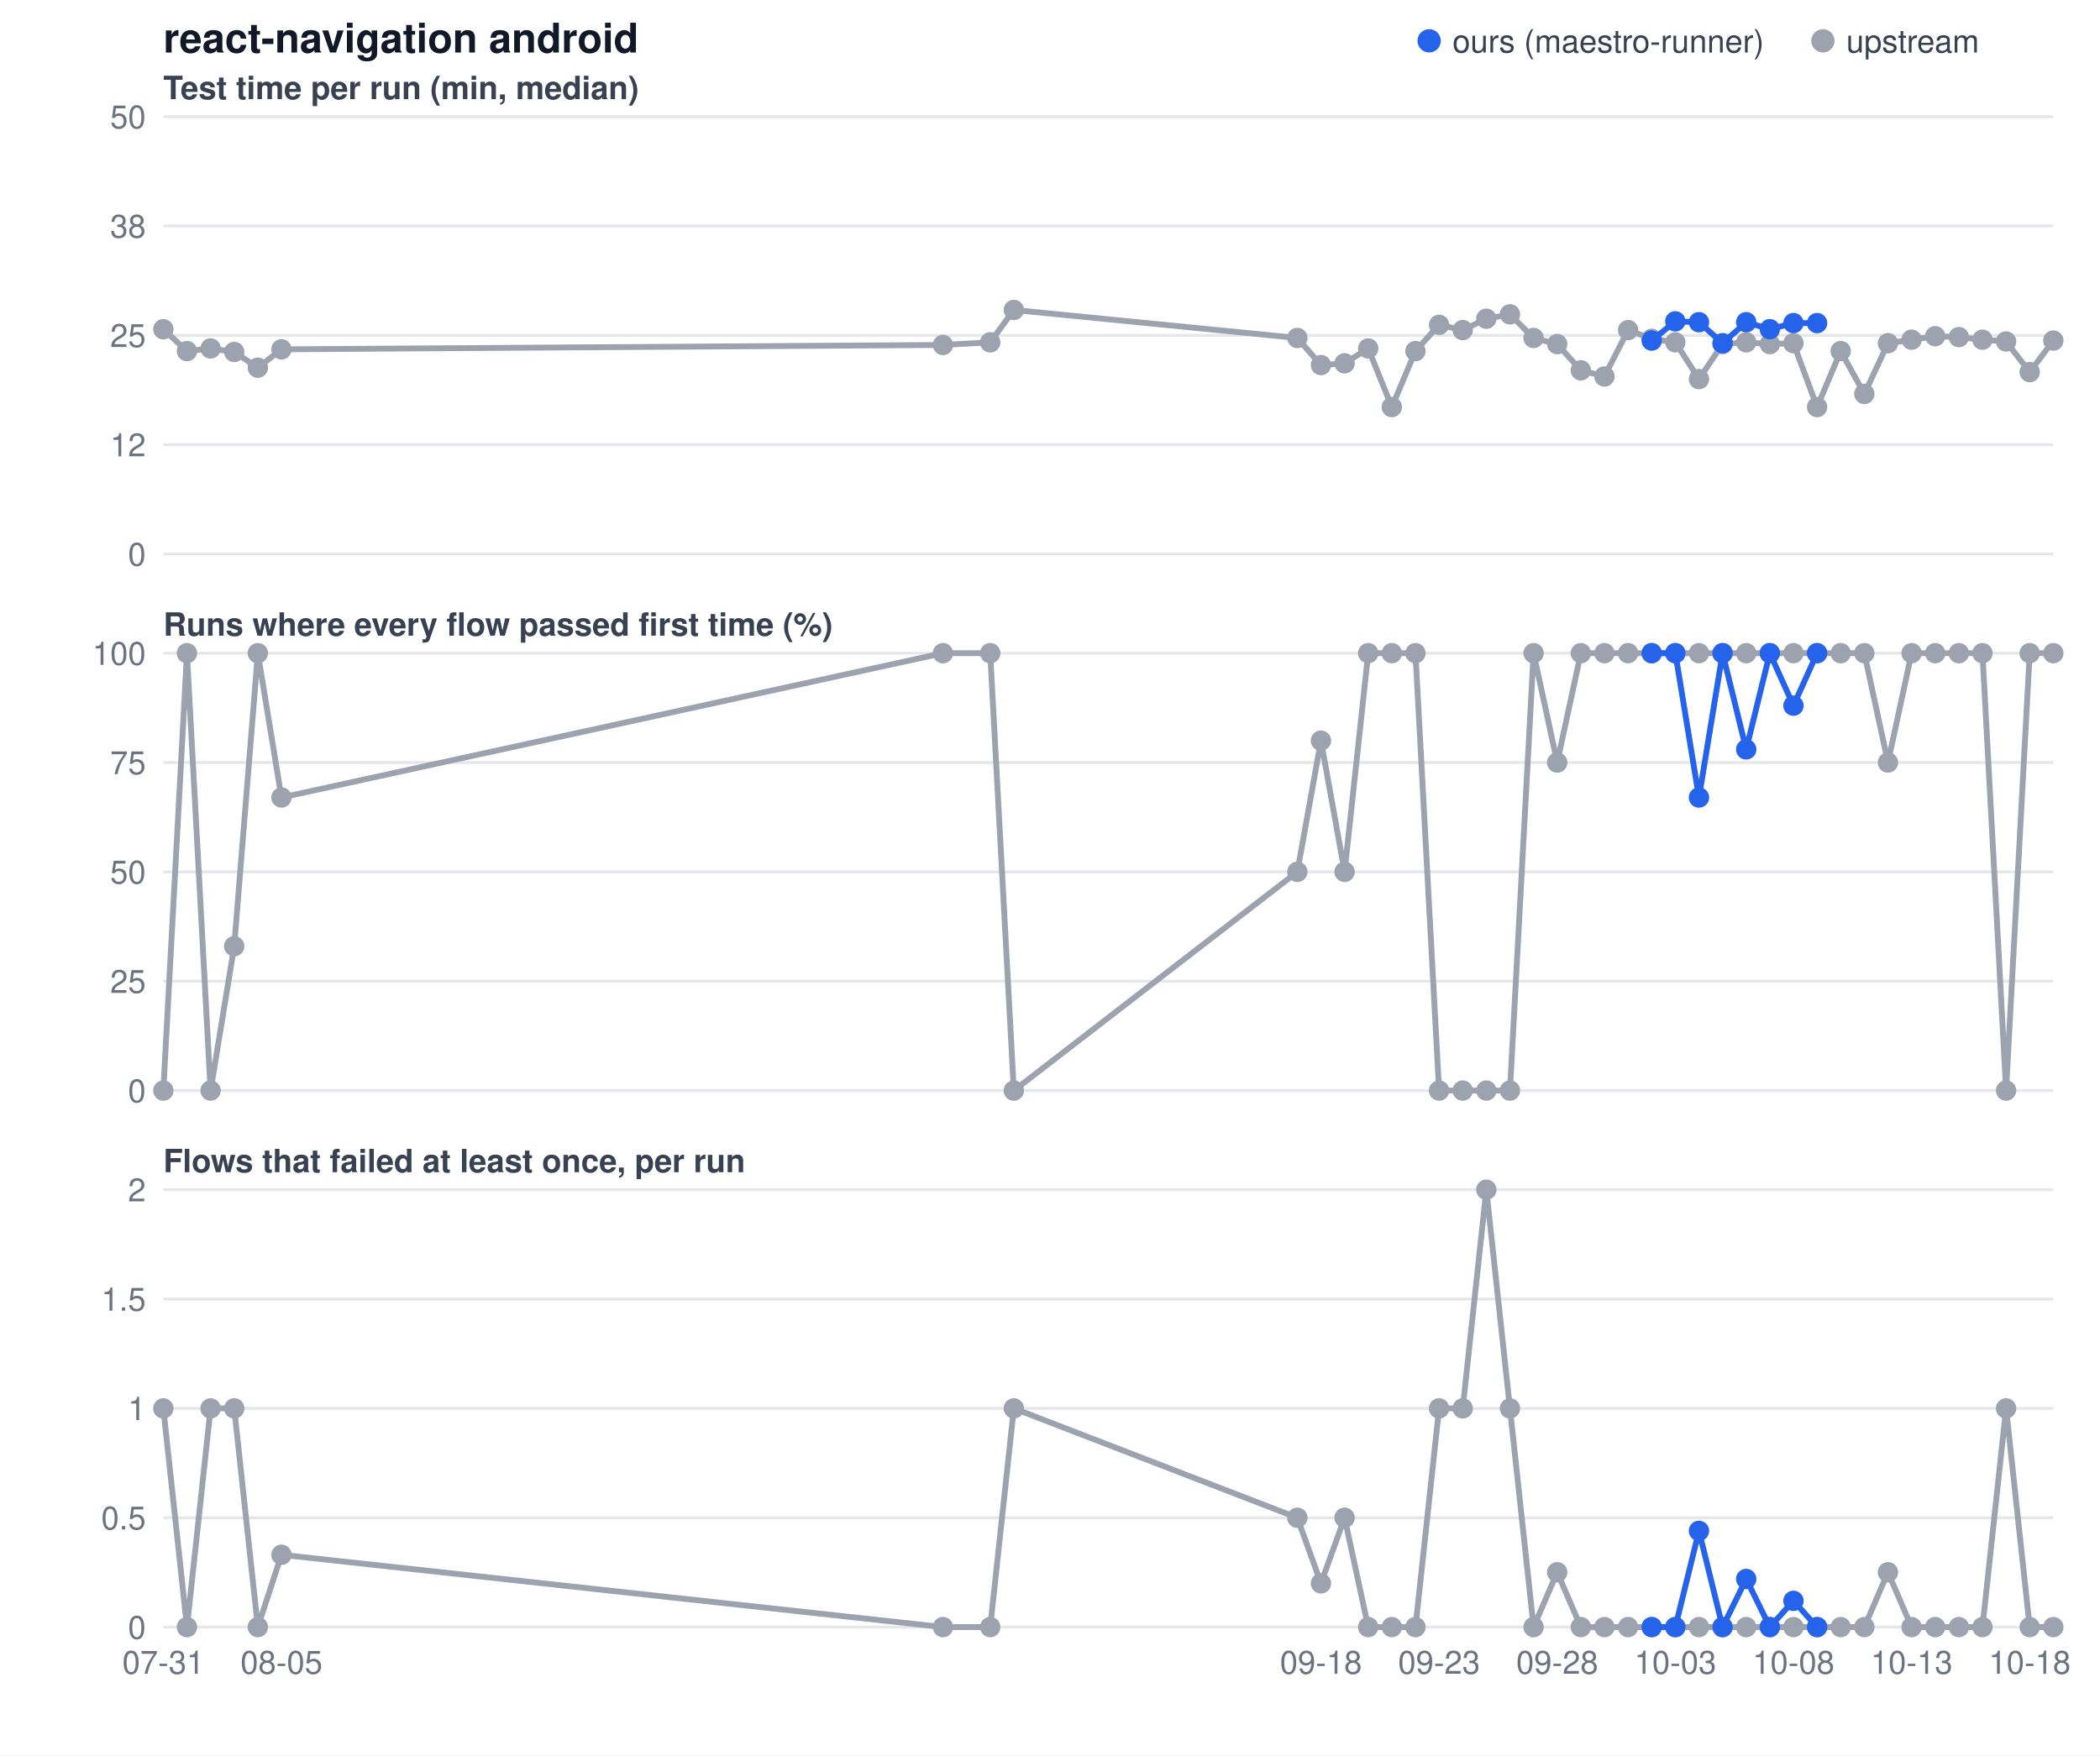
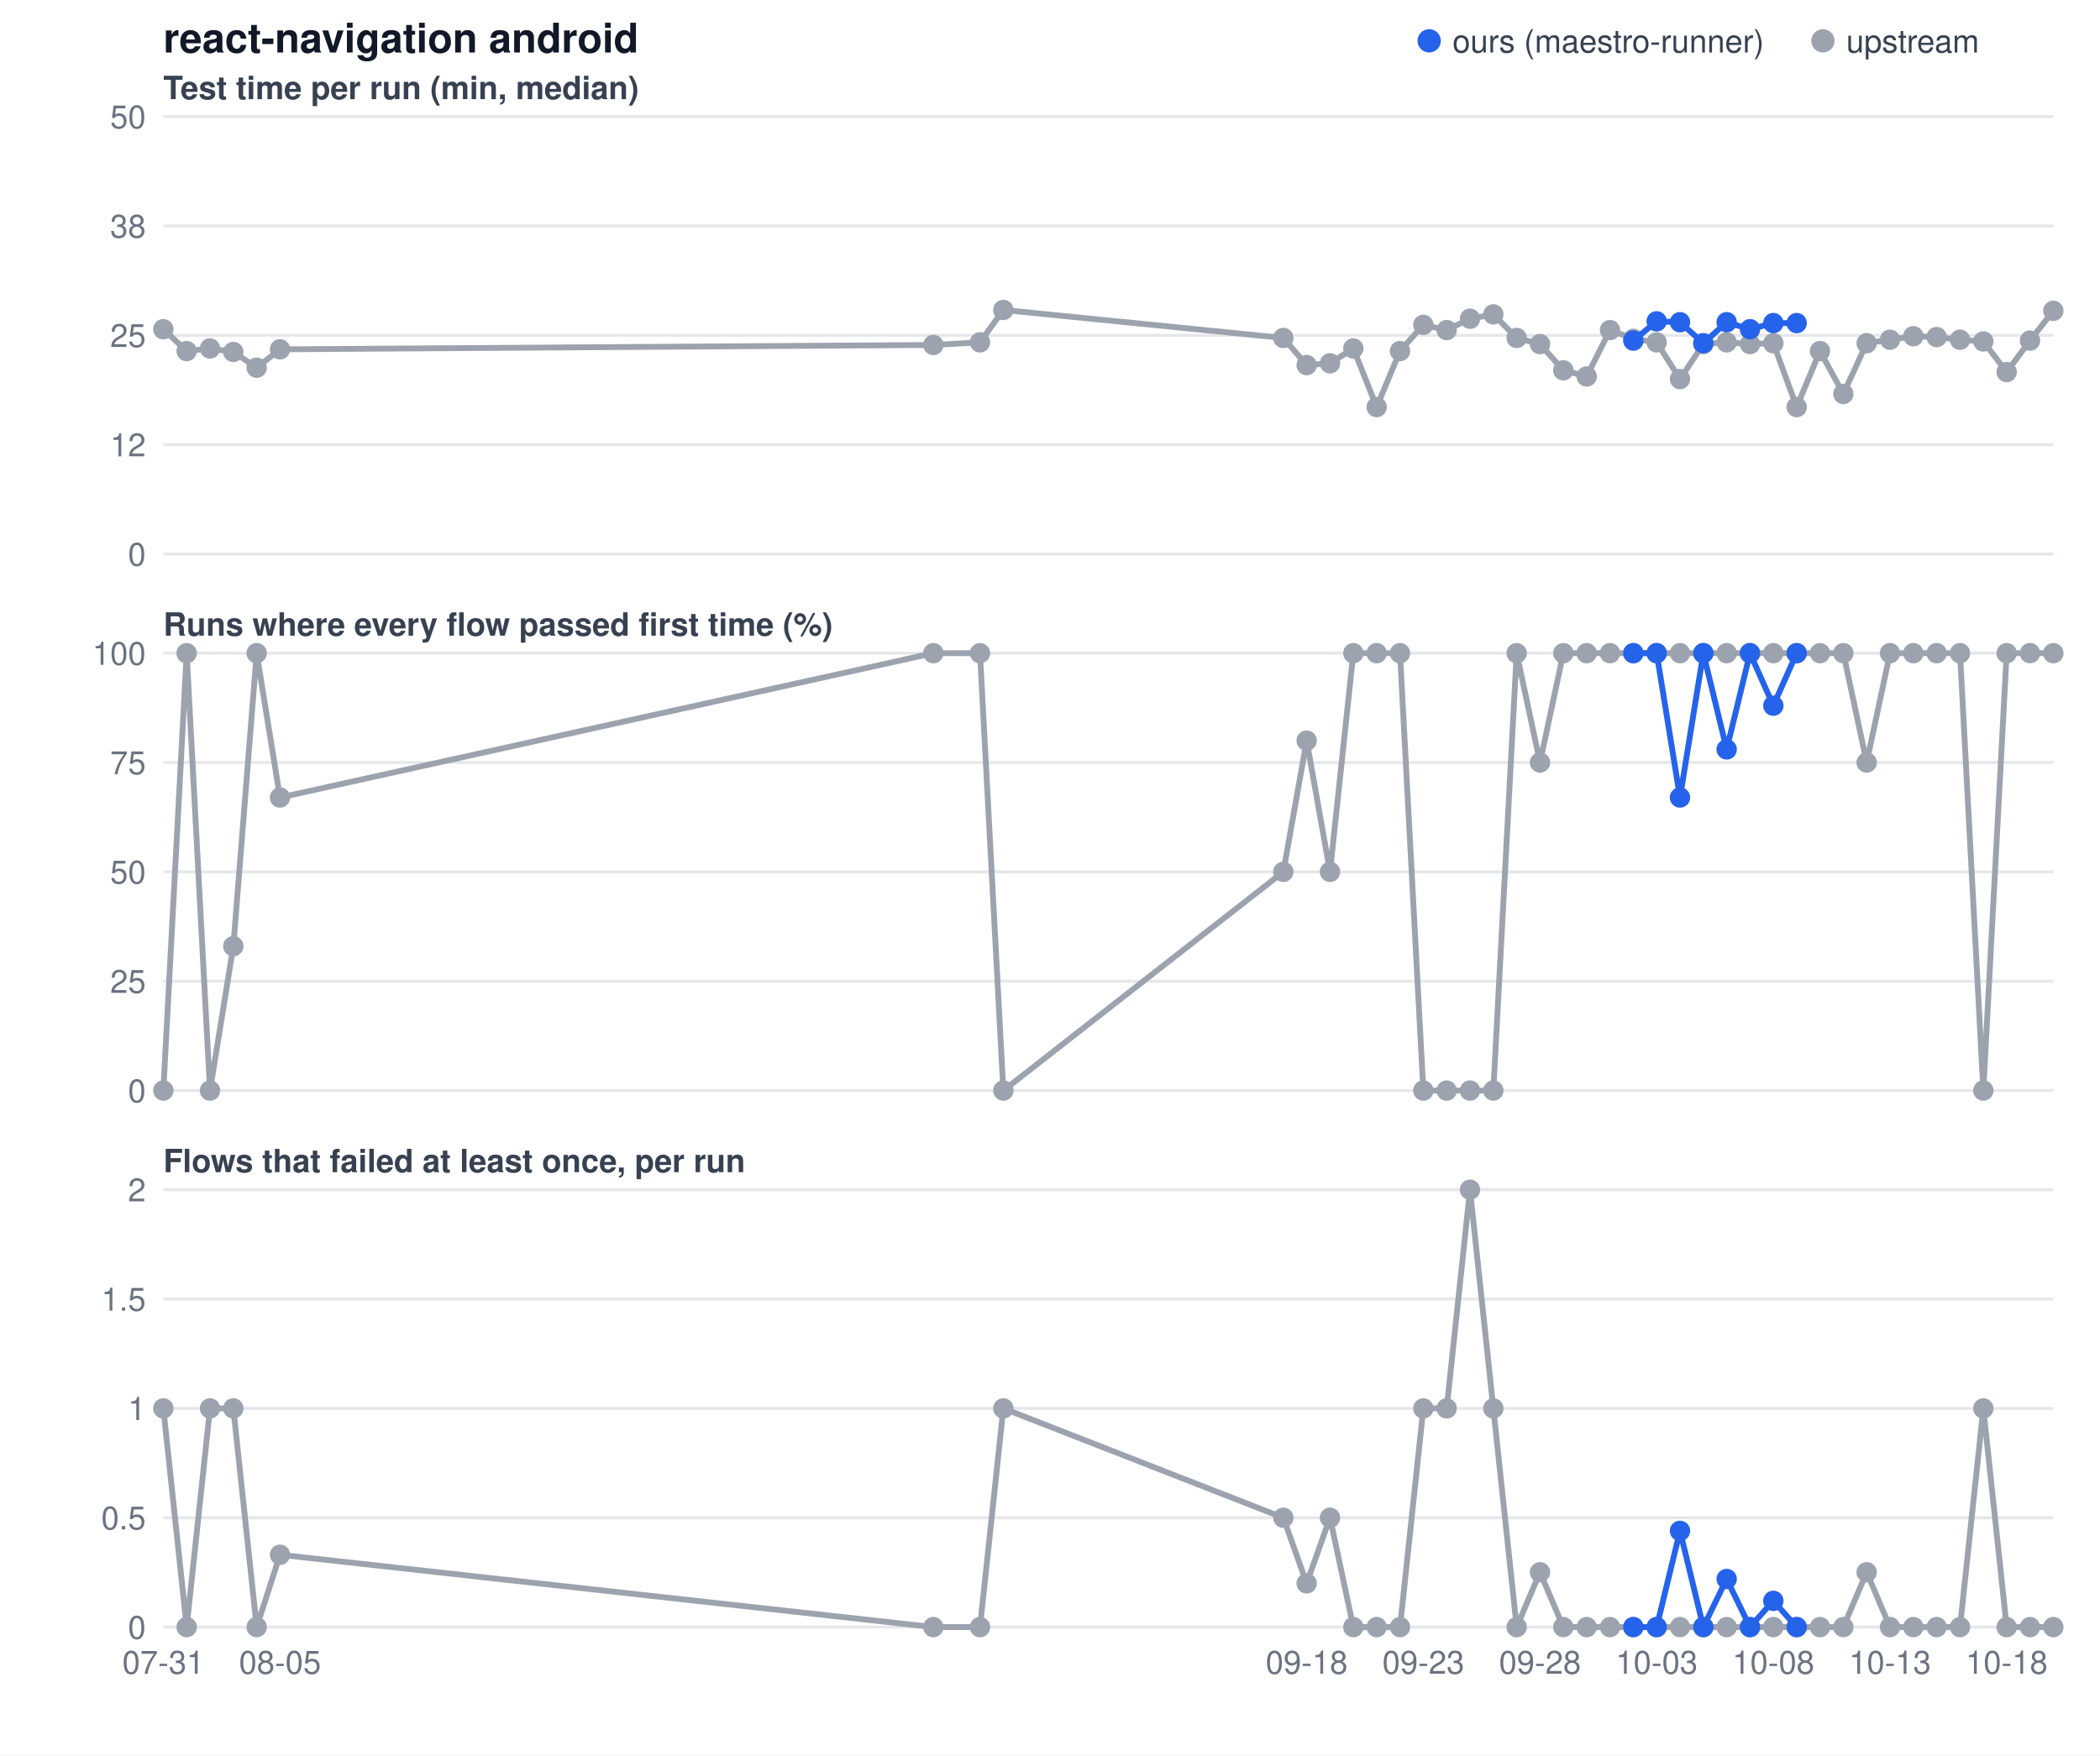
<svg xmlns="http://www.w3.org/2000/svg" width="720" height="602" font-family="-apple-system,Segoe UI,Helvetica,Arial,sans-serif" font-size="11">
  <rect width="100%" height="100%" fill="#ffffff" />
  <text x="56" y="18" font-size="14" font-weight="600" fill="#111827">react-navigation android</text>
  <circle cx="490" cy="14" r="4" fill="#2563eb" />
  <text x="498" y="18" fill="#374151">ours (maestro-runner)</text>
  <circle cx="625" cy="14" r="4" fill="#9ca3af" />
  <text x="633" y="18" fill="#374151">upstream</text>
  <text x="56" y="34" fill="#374151" font-weight="600">Test time per run (min, median)</text>
  <line x1="56" x2="704" y1="190.0" y2="190.0" stroke="#e5e7eb" />
  <text x="50" y="194.0" text-anchor="end" fill="#6b7280">0</text>
  <line x1="56" x2="704" y1="152.5" y2="152.5" stroke="#e5e7eb" />
  <text x="50" y="156.5" text-anchor="end" fill="#6b7280">12</text>
  <line x1="56" x2="704" y1="115.0" y2="115.0" stroke="#e5e7eb" />
  <text x="50" y="119.0" text-anchor="end" fill="#6b7280">25</text>
  <line x1="56" x2="704" y1="77.5" y2="77.5" stroke="#e5e7eb" />
  <text x="50" y="81.5" text-anchor="end" fill="#6b7280">38</text>
  <line x1="56" x2="704" y1="40.0" y2="40.0" stroke="#e5e7eb" />
  <text x="50" y="44.0" text-anchor="end" fill="#6b7280">50</text>
-   <polyline fill="none" stroke="#9ca3af" stroke-width="2" points="56.0,112.9 64.1,120.4 72.2,119.5 80.3,120.7 88.4,126.1 96.5,119.8 323.3,118.3 339.5,117.4 347.6,106.3 444.8,115.9 452.9,125.2 461.0,124.6 469.1,119.5 477.2,139.6 485.3,120.4 493.4,111.4 501.5,113.2 509.6,109.3 517.7,107.8 525.8,115.9 533.9,118.0 542.0,127.0 550.1,129.1 558.2,113.2 566.3,116.2 574.4,117.4 582.5,130.0 590.6,118.0 598.7,117.4 606.8,118.0 614.9,117.7 623.0,139.6 631.1,120.4 639.2,135.1 647.3,117.7 655.4,116.5 663.5,115.3 671.6,115.6 679.7,116.5 687.8,117.1 695.9,127.6 704.0,116.8" />
+   <polyline fill="none" stroke="#9ca3af" stroke-width="2" points="56.0,112.9 64.0,120.4 72.0,119.5 80.0,120.7 88.0,126.1 96.0,119.8 320.0,118.3 336.0,117.4 344.0,106.3 440.0,115.9 448.0,125.2 456.0,124.6 464.0,119.5 472.0,139.6 480.0,120.4 488.0,111.4 496.0,113.2 504.0,109.3 512.0,107.8 520.0,115.9 528.0,118.0 536.0,127.0 544.0,129.1 552.0,113.2 560.0,116.2 568.0,117.4 576.0,130.0 584.0,118.0 592.0,117.4 600.0,118.0 608.0,117.7 616.0,139.6 624.0,120.4 632.0,135.1 640.0,117.7 648.0,116.5 656.0,115.3 664.0,115.6 672.0,116.5 680.0,117.1 688.0,127.6 696.0,116.8 704.0,106.6" />
  <circle cx="56.0" cy="112.9" r="3.5" fill="#9ca3af" />
-   <circle cx="64.1" cy="120.4" r="3.5" fill="#9ca3af" />
-   <circle cx="72.2" cy="119.5" r="3.5" fill="#9ca3af" />
-   <circle cx="80.3" cy="120.7" r="3.5" fill="#9ca3af" />
-   <circle cx="88.4" cy="126.1" r="3.5" fill="#9ca3af" />
-   <circle cx="96.5" cy="119.8" r="3.5" fill="#9ca3af" />
-   <circle cx="323.3" cy="118.3" r="3.5" fill="#9ca3af" />
-   <circle cx="339.5" cy="117.4" r="3.5" fill="#9ca3af" />
-   <circle cx="347.6" cy="106.3" r="3.5" fill="#9ca3af" />
-   <circle cx="444.8" cy="115.9" r="3.5" fill="#9ca3af" />
-   <circle cx="452.9" cy="125.2" r="3.5" fill="#9ca3af" />
-   <circle cx="461.0" cy="124.6" r="3.5" fill="#9ca3af" />
-   <circle cx="469.1" cy="119.5" r="3.5" fill="#9ca3af" />
-   <circle cx="477.2" cy="139.6" r="3.5" fill="#9ca3af" />
-   <circle cx="485.3" cy="120.4" r="3.5" fill="#9ca3af" />
-   <circle cx="493.4" cy="111.4" r="3.5" fill="#9ca3af" />
-   <circle cx="501.5" cy="113.2" r="3.5" fill="#9ca3af" />
-   <circle cx="509.6" cy="109.3" r="3.5" fill="#9ca3af" />
-   <circle cx="517.7" cy="107.8" r="3.5" fill="#9ca3af" />
-   <circle cx="525.8" cy="115.9" r="3.5" fill="#9ca3af" />
-   <circle cx="533.9" cy="118.0" r="3.5" fill="#9ca3af" />
-   <circle cx="542.0" cy="127.0" r="3.5" fill="#9ca3af" />
-   <circle cx="550.1" cy="129.1" r="3.5" fill="#9ca3af" />
-   <circle cx="558.2" cy="113.2" r="3.5" fill="#9ca3af" />
-   <circle cx="566.3" cy="116.2" r="3.5" fill="#9ca3af" />
-   <circle cx="574.4" cy="117.4" r="3.5" fill="#9ca3af" />
-   <circle cx="582.5" cy="130.0" r="3.5" fill="#9ca3af" />
-   <circle cx="590.6" cy="118.0" r="3.5" fill="#9ca3af" />
-   <circle cx="598.7" cy="117.4" r="3.5" fill="#9ca3af" />
-   <circle cx="606.8" cy="118.0" r="3.5" fill="#9ca3af" />
-   <circle cx="614.9" cy="117.7" r="3.5" fill="#9ca3af" />
-   <circle cx="623.0" cy="139.6" r="3.5" fill="#9ca3af" />
-   <circle cx="631.1" cy="120.4" r="3.5" fill="#9ca3af" />
-   <circle cx="639.2" cy="135.1" r="3.5" fill="#9ca3af" />
-   <circle cx="647.3" cy="117.7" r="3.5" fill="#9ca3af" />
-   <circle cx="655.4" cy="116.5" r="3.5" fill="#9ca3af" />
-   <circle cx="663.5" cy="115.3" r="3.5" fill="#9ca3af" />
-   <circle cx="671.6" cy="115.6" r="3.5" fill="#9ca3af" />
-   <circle cx="679.7" cy="116.5" r="3.5" fill="#9ca3af" />
-   <circle cx="687.8" cy="117.1" r="3.5" fill="#9ca3af" />
-   <circle cx="695.9" cy="127.6" r="3.5" fill="#9ca3af" />
-   <circle cx="704.0" cy="116.8" r="3.5" fill="#9ca3af" />
-   <polyline fill="none" stroke="#2563eb" stroke-width="2" points="566.3,116.8 574.4,110.2 582.5,110.5 590.6,117.7 598.7,110.5 606.8,112.9 614.9,110.8 623.0,110.8" />
-   <circle cx="566.3" cy="116.8" r="3.5" fill="#2563eb" />
-   <circle cx="574.4" cy="110.2" r="3.5" fill="#2563eb" />
-   <circle cx="582.5" cy="110.5" r="3.5" fill="#2563eb" />
-   <circle cx="590.6" cy="117.7" r="3.5" fill="#2563eb" />
-   <circle cx="598.7" cy="110.5" r="3.5" fill="#2563eb" />
-   <circle cx="606.8" cy="112.9" r="3.5" fill="#2563eb" />
-   <circle cx="614.9" cy="110.8" r="3.5" fill="#2563eb" />
-   <circle cx="623.0" cy="110.8" r="3.5" fill="#2563eb" />
+   <circle cx="64.0" cy="120.4" r="3.5" fill="#9ca3af" />
+   <circle cx="72.0" cy="119.5" r="3.5" fill="#9ca3af" />
+   <circle cx="80.0" cy="120.7" r="3.5" fill="#9ca3af" />
+   <circle cx="88.0" cy="126.1" r="3.5" fill="#9ca3af" />
+   <circle cx="96.0" cy="119.8" r="3.5" fill="#9ca3af" />
+   <circle cx="320.0" cy="118.3" r="3.5" fill="#9ca3af" />
+   <circle cx="336.0" cy="117.4" r="3.5" fill="#9ca3af" />
+   <circle cx="344.0" cy="106.3" r="3.5" fill="#9ca3af" />
+   <circle cx="440.0" cy="115.9" r="3.5" fill="#9ca3af" />
+   <circle cx="448.0" cy="125.2" r="3.5" fill="#9ca3af" />
+   <circle cx="456.0" cy="124.6" r="3.5" fill="#9ca3af" />
+   <circle cx="464.0" cy="119.5" r="3.5" fill="#9ca3af" />
+   <circle cx="472.0" cy="139.6" r="3.5" fill="#9ca3af" />
+   <circle cx="480.0" cy="120.4" r="3.5" fill="#9ca3af" />
+   <circle cx="488.0" cy="111.4" r="3.5" fill="#9ca3af" />
+   <circle cx="496.0" cy="113.2" r="3.5" fill="#9ca3af" />
+   <circle cx="504.0" cy="109.3" r="3.5" fill="#9ca3af" />
+   <circle cx="512.0" cy="107.8" r="3.5" fill="#9ca3af" />
+   <circle cx="520.0" cy="115.9" r="3.5" fill="#9ca3af" />
+   <circle cx="528.0" cy="118.0" r="3.5" fill="#9ca3af" />
+   <circle cx="536.0" cy="127.0" r="3.5" fill="#9ca3af" />
+   <circle cx="544.0" cy="129.1" r="3.5" fill="#9ca3af" />
+   <circle cx="552.0" cy="113.2" r="3.5" fill="#9ca3af" />
+   <circle cx="560.0" cy="116.2" r="3.5" fill="#9ca3af" />
+   <circle cx="568.0" cy="117.4" r="3.5" fill="#9ca3af" />
+   <circle cx="576.0" cy="130.0" r="3.5" fill="#9ca3af" />
+   <circle cx="584.0" cy="118.0" r="3.5" fill="#9ca3af" />
+   <circle cx="592.0" cy="117.4" r="3.5" fill="#9ca3af" />
+   <circle cx="600.0" cy="118.0" r="3.5" fill="#9ca3af" />
+   <circle cx="608.0" cy="117.7" r="3.5" fill="#9ca3af" />
+   <circle cx="616.0" cy="139.6" r="3.5" fill="#9ca3af" />
+   <circle cx="624.0" cy="120.4" r="3.5" fill="#9ca3af" />
+   <circle cx="632.0" cy="135.1" r="3.5" fill="#9ca3af" />
+   <circle cx="640.0" cy="117.7" r="3.5" fill="#9ca3af" />
+   <circle cx="648.0" cy="116.5" r="3.5" fill="#9ca3af" />
+   <circle cx="656.0" cy="115.3" r="3.5" fill="#9ca3af" />
+   <circle cx="664.0" cy="115.6" r="3.5" fill="#9ca3af" />
+   <circle cx="672.0" cy="116.5" r="3.5" fill="#9ca3af" />
+   <circle cx="680.0" cy="117.1" r="3.5" fill="#9ca3af" />
+   <circle cx="688.0" cy="127.6" r="3.5" fill="#9ca3af" />
+   <circle cx="696.0" cy="116.8" r="3.5" fill="#9ca3af" />
+   <circle cx="704.0" cy="106.6" r="3.5" fill="#9ca3af" />
+   <polyline fill="none" stroke="#2563eb" stroke-width="2" points="560.0,116.8 568.0,110.2 576.0,110.5 584.0,117.7 592.0,110.5 600.0,112.9 608.0,110.8 616.0,110.8" />
+   <circle cx="560.0" cy="116.8" r="3.5" fill="#2563eb" />
+   <circle cx="568.0" cy="110.2" r="3.5" fill="#2563eb" />
+   <circle cx="576.0" cy="110.5" r="3.5" fill="#2563eb" />
+   <circle cx="584.0" cy="117.7" r="3.5" fill="#2563eb" />
+   <circle cx="592.0" cy="110.5" r="3.5" fill="#2563eb" />
+   <circle cx="600.0" cy="112.9" r="3.5" fill="#2563eb" />
+   <circle cx="608.0" cy="110.8" r="3.5" fill="#2563eb" />
+   <circle cx="616.0" cy="110.8" r="3.5" fill="#2563eb" />
  <text x="56" y="218" fill="#374151" font-weight="600">Runs where every flow passed first time (%)</text>
  <line x1="56" x2="704" y1="374.0" y2="374.0" stroke="#e5e7eb" />
  <text x="50" y="378.0" text-anchor="end" fill="#6b7280">0</text>
  <line x1="56" x2="704" y1="336.5" y2="336.5" stroke="#e5e7eb" />
  <text x="50" y="340.5" text-anchor="end" fill="#6b7280">25</text>
  <line x1="56" x2="704" y1="299.0" y2="299.0" stroke="#e5e7eb" />
  <text x="50" y="303.0" text-anchor="end" fill="#6b7280">50</text>
  <line x1="56" x2="704" y1="261.5" y2="261.5" stroke="#e5e7eb" />
  <text x="50" y="265.5" text-anchor="end" fill="#6b7280">75</text>
  <line x1="56" x2="704" y1="224.0" y2="224.0" stroke="#e5e7eb" />
  <text x="50" y="228.0" text-anchor="end" fill="#6b7280">100</text>
-   <polyline fill="none" stroke="#9ca3af" stroke-width="2" points="56.0,374.0 64.1,224.0 72.2,374.0 80.3,324.5 88.4,224.0 96.5,273.5 323.3,224.0 339.5,224.0 347.6,374.0 444.8,299.0 452.9,254.0 461.0,299.0 469.1,224.0 477.2,224.0 485.3,224.0 493.4,374.0 501.5,374.0 509.6,374.0 517.7,374.0 525.8,224.0 533.9,261.5 542.0,224.0 550.1,224.0 558.2,224.0 566.3,224.0 574.4,224.0 582.5,224.0 590.6,224.0 598.7,224.0 606.8,224.0 614.9,224.0 623.0,224.0 631.1,224.0 639.2,224.0 647.3,261.5 655.4,224.0 663.5,224.0 671.6,224.0 679.7,224.0 687.8,374.0 695.9,224.0 704.0,224.0" />
+   <polyline fill="none" stroke="#9ca3af" stroke-width="2" points="56.0,374.0 64.0,224.0 72.0,374.0 80.0,324.5 88.0,224.0 96.0,273.5 320.0,224.0 336.0,224.0 344.0,374.0 440.0,299.0 448.0,254.0 456.0,299.0 464.0,224.0 472.0,224.0 480.0,224.0 488.0,374.0 496.0,374.0 504.0,374.0 512.0,374.0 520.0,224.0 528.0,261.5 536.0,224.0 544.0,224.0 552.0,224.0 560.0,224.0 568.0,224.0 576.0,224.0 584.0,224.0 592.0,224.0 600.0,224.0 608.0,224.0 616.0,224.0 624.0,224.0 632.0,224.0 640.0,261.5 648.0,224.0 656.0,224.0 664.0,224.0 672.0,224.0 680.0,374.0 688.0,224.0 696.0,224.0 704.0,224.0" />
  <circle cx="56.0" cy="374.0" r="3.5" fill="#9ca3af" />
-   <circle cx="64.1" cy="224.0" r="3.5" fill="#9ca3af" />
-   <circle cx="72.2" cy="374.0" r="3.5" fill="#9ca3af" />
-   <circle cx="80.3" cy="324.5" r="3.5" fill="#9ca3af" />
-   <circle cx="88.4" cy="224.0" r="3.5" fill="#9ca3af" />
-   <circle cx="96.5" cy="273.5" r="3.5" fill="#9ca3af" />
-   <circle cx="323.3" cy="224.0" r="3.5" fill="#9ca3af" />
-   <circle cx="339.5" cy="224.0" r="3.5" fill="#9ca3af" />
-   <circle cx="347.6" cy="374.0" r="3.5" fill="#9ca3af" />
-   <circle cx="444.8" cy="299.0" r="3.5" fill="#9ca3af" />
-   <circle cx="452.9" cy="254.0" r="3.5" fill="#9ca3af" />
-   <circle cx="461.0" cy="299.0" r="3.5" fill="#9ca3af" />
-   <circle cx="469.1" cy="224.0" r="3.5" fill="#9ca3af" />
-   <circle cx="477.2" cy="224.0" r="3.5" fill="#9ca3af" />
-   <circle cx="485.3" cy="224.0" r="3.5" fill="#9ca3af" />
-   <circle cx="493.4" cy="374.0" r="3.5" fill="#9ca3af" />
-   <circle cx="501.5" cy="374.0" r="3.5" fill="#9ca3af" />
-   <circle cx="509.6" cy="374.0" r="3.5" fill="#9ca3af" />
-   <circle cx="517.7" cy="374.0" r="3.5" fill="#9ca3af" />
-   <circle cx="525.8" cy="224.0" r="3.5" fill="#9ca3af" />
-   <circle cx="533.9" cy="261.5" r="3.5" fill="#9ca3af" />
-   <circle cx="542.0" cy="224.0" r="3.5" fill="#9ca3af" />
-   <circle cx="550.1" cy="224.0" r="3.5" fill="#9ca3af" />
-   <circle cx="558.2" cy="224.0" r="3.5" fill="#9ca3af" />
-   <circle cx="566.3" cy="224.0" r="3.5" fill="#9ca3af" />
-   <circle cx="574.4" cy="224.0" r="3.5" fill="#9ca3af" />
-   <circle cx="582.5" cy="224.0" r="3.5" fill="#9ca3af" />
-   <circle cx="590.6" cy="224.0" r="3.5" fill="#9ca3af" />
-   <circle cx="598.7" cy="224.0" r="3.5" fill="#9ca3af" />
-   <circle cx="606.8" cy="224.0" r="3.5" fill="#9ca3af" />
-   <circle cx="614.9" cy="224.0" r="3.5" fill="#9ca3af" />
-   <circle cx="623.0" cy="224.0" r="3.5" fill="#9ca3af" />
-   <circle cx="631.1" cy="224.0" r="3.5" fill="#9ca3af" />
-   <circle cx="639.2" cy="224.0" r="3.5" fill="#9ca3af" />
-   <circle cx="647.3" cy="261.5" r="3.5" fill="#9ca3af" />
-   <circle cx="655.4" cy="224.0" r="3.5" fill="#9ca3af" />
-   <circle cx="663.5" cy="224.0" r="3.5" fill="#9ca3af" />
-   <circle cx="671.6" cy="224.0" r="3.5" fill="#9ca3af" />
-   <circle cx="679.7" cy="224.0" r="3.5" fill="#9ca3af" />
-   <circle cx="687.8" cy="374.0" r="3.5" fill="#9ca3af" />
-   <circle cx="695.9" cy="224.0" r="3.5" fill="#9ca3af" />
+   <circle cx="64.0" cy="224.0" r="3.5" fill="#9ca3af" />
+   <circle cx="72.0" cy="374.0" r="3.5" fill="#9ca3af" />
+   <circle cx="80.0" cy="324.5" r="3.5" fill="#9ca3af" />
+   <circle cx="88.0" cy="224.0" r="3.5" fill="#9ca3af" />
+   <circle cx="96.0" cy="273.5" r="3.5" fill="#9ca3af" />
+   <circle cx="320.0" cy="224.0" r="3.5" fill="#9ca3af" />
+   <circle cx="336.0" cy="224.0" r="3.5" fill="#9ca3af" />
+   <circle cx="344.0" cy="374.0" r="3.5" fill="#9ca3af" />
+   <circle cx="440.0" cy="299.0" r="3.5" fill="#9ca3af" />
+   <circle cx="448.0" cy="254.0" r="3.5" fill="#9ca3af" />
+   <circle cx="456.0" cy="299.0" r="3.5" fill="#9ca3af" />
+   <circle cx="464.0" cy="224.0" r="3.5" fill="#9ca3af" />
+   <circle cx="472.0" cy="224.0" r="3.5" fill="#9ca3af" />
+   <circle cx="480.0" cy="224.0" r="3.5" fill="#9ca3af" />
+   <circle cx="488.0" cy="374.0" r="3.5" fill="#9ca3af" />
+   <circle cx="496.0" cy="374.0" r="3.5" fill="#9ca3af" />
+   <circle cx="504.0" cy="374.0" r="3.5" fill="#9ca3af" />
+   <circle cx="512.0" cy="374.0" r="3.5" fill="#9ca3af" />
+   <circle cx="520.0" cy="224.0" r="3.5" fill="#9ca3af" />
+   <circle cx="528.0" cy="261.5" r="3.5" fill="#9ca3af" />
+   <circle cx="536.0" cy="224.0" r="3.5" fill="#9ca3af" />
+   <circle cx="544.0" cy="224.0" r="3.5" fill="#9ca3af" />
+   <circle cx="552.0" cy="224.0" r="3.5" fill="#9ca3af" />
+   <circle cx="560.0" cy="224.0" r="3.5" fill="#9ca3af" />
+   <circle cx="568.0" cy="224.0" r="3.5" fill="#9ca3af" />
+   <circle cx="576.0" cy="224.0" r="3.5" fill="#9ca3af" />
+   <circle cx="584.0" cy="224.0" r="3.5" fill="#9ca3af" />
+   <circle cx="592.0" cy="224.0" r="3.5" fill="#9ca3af" />
+   <circle cx="600.0" cy="224.0" r="3.5" fill="#9ca3af" />
+   <circle cx="608.0" cy="224.0" r="3.5" fill="#9ca3af" />
+   <circle cx="616.0" cy="224.0" r="3.5" fill="#9ca3af" />
+   <circle cx="624.0" cy="224.0" r="3.5" fill="#9ca3af" />
+   <circle cx="632.0" cy="224.0" r="3.5" fill="#9ca3af" />
+   <circle cx="640.0" cy="261.5" r="3.5" fill="#9ca3af" />
+   <circle cx="648.0" cy="224.0" r="3.5" fill="#9ca3af" />
+   <circle cx="656.0" cy="224.0" r="3.5" fill="#9ca3af" />
+   <circle cx="664.0" cy="224.0" r="3.5" fill="#9ca3af" />
+   <circle cx="672.0" cy="224.0" r="3.5" fill="#9ca3af" />
+   <circle cx="680.0" cy="374.0" r="3.5" fill="#9ca3af" />
+   <circle cx="688.0" cy="224.0" r="3.5" fill="#9ca3af" />
+   <circle cx="696.0" cy="224.0" r="3.5" fill="#9ca3af" />
  <circle cx="704.0" cy="224.0" r="3.5" fill="#9ca3af" />
-   <polyline fill="none" stroke="#2563eb" stroke-width="2" points="566.3,224.0 574.4,224.0 582.5,273.5 590.6,224.0 598.7,257.0 606.8,224.0 614.9,242.0 623.0,224.0" />
-   <circle cx="566.3" cy="224.0" r="3.5" fill="#2563eb" />
-   <circle cx="574.4" cy="224.0" r="3.5" fill="#2563eb" />
-   <circle cx="582.5" cy="273.5" r="3.5" fill="#2563eb" />
-   <circle cx="590.6" cy="224.0" r="3.5" fill="#2563eb" />
-   <circle cx="598.7" cy="257.0" r="3.5" fill="#2563eb" />
-   <circle cx="606.8" cy="224.0" r="3.5" fill="#2563eb" />
-   <circle cx="614.9" cy="242.0" r="3.5" fill="#2563eb" />
-   <circle cx="623.0" cy="224.0" r="3.5" fill="#2563eb" />
+   <polyline fill="none" stroke="#2563eb" stroke-width="2" points="560.0,224.0 568.0,224.0 576.0,273.5 584.0,224.0 592.0,257.0 600.0,224.0 608.0,242.0 616.0,224.0" />
+   <circle cx="560.0" cy="224.0" r="3.5" fill="#2563eb" />
+   <circle cx="568.0" cy="224.0" r="3.5" fill="#2563eb" />
+   <circle cx="576.0" cy="273.5" r="3.5" fill="#2563eb" />
+   <circle cx="584.0" cy="224.0" r="3.5" fill="#2563eb" />
+   <circle cx="592.0" cy="257.0" r="3.5" fill="#2563eb" />
+   <circle cx="600.0" cy="224.0" r="3.5" fill="#2563eb" />
+   <circle cx="608.0" cy="242.0" r="3.5" fill="#2563eb" />
+   <circle cx="616.0" cy="224.0" r="3.5" fill="#2563eb" />
  <text x="56" y="402" fill="#374151" font-weight="600">Flows that failed at least once, per run</text>
  <line x1="56" x2="704" y1="558.0" y2="558.0" stroke="#e5e7eb" />
  <text x="50" y="562.0" text-anchor="end" fill="#6b7280">0</text>
  <line x1="56" x2="704" y1="520.5" y2="520.5" stroke="#e5e7eb" />
  <text x="50" y="524.5" text-anchor="end" fill="#6b7280">0.5</text>
  <line x1="56" x2="704" y1="483.0" y2="483.0" stroke="#e5e7eb" />
  <text x="50" y="487.0" text-anchor="end" fill="#6b7280">1</text>
  <line x1="56" x2="704" y1="445.5" y2="445.5" stroke="#e5e7eb" />
  <text x="50" y="449.5" text-anchor="end" fill="#6b7280">1.5</text>
  <line x1="56" x2="704" y1="408.0" y2="408.0" stroke="#e5e7eb" />
  <text x="50" y="412.0" text-anchor="end" fill="#6b7280">2</text>
-   <polyline fill="none" stroke="#9ca3af" stroke-width="2" points="56.0,483.0 64.1,558.0 72.2,483.0 80.3,483.0 88.4,558.0 96.5,533.2 323.3,558.0 339.5,558.0 347.6,483.0 444.8,520.5 452.9,543.0 461.0,520.5 469.1,558.0 477.2,558.0 485.3,558.0 493.4,483.0 501.5,483.0 509.6,408.0 517.7,483.0 525.8,558.0 533.9,539.2 542.0,558.0 550.1,558.0 558.2,558.0 566.3,558.0 574.4,558.0 582.5,558.0 590.6,558.0 598.7,558.0 606.8,558.0 614.9,558.0 623.0,558.0 631.1,558.0 639.2,558.0 647.3,539.2 655.4,558.0 663.5,558.0 671.6,558.0 679.7,558.0 687.8,483.0 695.9,558.0 704.0,558.0" />
+   <polyline fill="none" stroke="#9ca3af" stroke-width="2" points="56.0,483.0 64.0,558.0 72.0,483.0 80.0,483.0 88.0,558.0 96.0,533.2 320.0,558.0 336.0,558.0 344.0,483.0 440.0,520.5 448.0,543.0 456.0,520.5 464.0,558.0 472.0,558.0 480.0,558.0 488.0,483.0 496.0,483.0 504.0,408.0 512.0,483.0 520.0,558.0 528.0,539.2 536.0,558.0 544.0,558.0 552.0,558.0 560.0,558.0 568.0,558.0 576.0,558.0 584.0,558.0 592.0,558.0 600.0,558.0 608.0,558.0 616.0,558.0 624.0,558.0 632.0,558.0 640.0,539.2 648.0,558.0 656.0,558.0 664.0,558.0 672.0,558.0 680.0,483.0 688.0,558.0 696.0,558.0 704.0,558.0" />
  <circle cx="56.0" cy="483.0" r="3.5" fill="#9ca3af" />
-   <circle cx="64.1" cy="558.0" r="3.5" fill="#9ca3af" />
-   <circle cx="72.2" cy="483.0" r="3.5" fill="#9ca3af" />
-   <circle cx="80.3" cy="483.0" r="3.5" fill="#9ca3af" />
-   <circle cx="88.4" cy="558.0" r="3.5" fill="#9ca3af" />
-   <circle cx="96.5" cy="533.2" r="3.5" fill="#9ca3af" />
-   <circle cx="323.3" cy="558.0" r="3.5" fill="#9ca3af" />
-   <circle cx="339.5" cy="558.0" r="3.5" fill="#9ca3af" />
-   <circle cx="347.6" cy="483.0" r="3.5" fill="#9ca3af" />
-   <circle cx="444.8" cy="520.5" r="3.5" fill="#9ca3af" />
-   <circle cx="452.9" cy="543.0" r="3.5" fill="#9ca3af" />
-   <circle cx="461.0" cy="520.5" r="3.5" fill="#9ca3af" />
-   <circle cx="469.1" cy="558.0" r="3.5" fill="#9ca3af" />
-   <circle cx="477.2" cy="558.0" r="3.5" fill="#9ca3af" />
-   <circle cx="485.3" cy="558.0" r="3.5" fill="#9ca3af" />
-   <circle cx="493.4" cy="483.0" r="3.5" fill="#9ca3af" />
-   <circle cx="501.5" cy="483.0" r="3.5" fill="#9ca3af" />
-   <circle cx="509.6" cy="408.0" r="3.5" fill="#9ca3af" />
-   <circle cx="517.7" cy="483.0" r="3.5" fill="#9ca3af" />
-   <circle cx="525.8" cy="558.0" r="3.5" fill="#9ca3af" />
-   <circle cx="533.9" cy="539.2" r="3.5" fill="#9ca3af" />
-   <circle cx="542.0" cy="558.0" r="3.5" fill="#9ca3af" />
-   <circle cx="550.1" cy="558.0" r="3.5" fill="#9ca3af" />
-   <circle cx="558.2" cy="558.0" r="3.5" fill="#9ca3af" />
-   <circle cx="566.3" cy="558.0" r="3.5" fill="#9ca3af" />
-   <circle cx="574.4" cy="558.0" r="3.5" fill="#9ca3af" />
-   <circle cx="582.5" cy="558.0" r="3.5" fill="#9ca3af" />
-   <circle cx="590.6" cy="558.0" r="3.5" fill="#9ca3af" />
-   <circle cx="598.7" cy="558.0" r="3.5" fill="#9ca3af" />
-   <circle cx="606.8" cy="558.0" r="3.5" fill="#9ca3af" />
-   <circle cx="614.9" cy="558.0" r="3.5" fill="#9ca3af" />
-   <circle cx="623.0" cy="558.0" r="3.5" fill="#9ca3af" />
-   <circle cx="631.1" cy="558.0" r="3.5" fill="#9ca3af" />
-   <circle cx="639.2" cy="558.0" r="3.5" fill="#9ca3af" />
-   <circle cx="647.3" cy="539.2" r="3.5" fill="#9ca3af" />
-   <circle cx="655.4" cy="558.0" r="3.5" fill="#9ca3af" />
-   <circle cx="663.5" cy="558.0" r="3.5" fill="#9ca3af" />
-   <circle cx="671.6" cy="558.0" r="3.5" fill="#9ca3af" />
-   <circle cx="679.7" cy="558.0" r="3.5" fill="#9ca3af" />
-   <circle cx="687.8" cy="483.0" r="3.5" fill="#9ca3af" />
-   <circle cx="695.9" cy="558.0" r="3.5" fill="#9ca3af" />
+   <circle cx="64.0" cy="558.0" r="3.5" fill="#9ca3af" />
+   <circle cx="72.0" cy="483.0" r="3.5" fill="#9ca3af" />
+   <circle cx="80.0" cy="483.0" r="3.5" fill="#9ca3af" />
+   <circle cx="88.0" cy="558.0" r="3.5" fill="#9ca3af" />
+   <circle cx="96.0" cy="533.2" r="3.5" fill="#9ca3af" />
+   <circle cx="320.0" cy="558.0" r="3.5" fill="#9ca3af" />
+   <circle cx="336.0" cy="558.0" r="3.5" fill="#9ca3af" />
+   <circle cx="344.0" cy="483.0" r="3.5" fill="#9ca3af" />
+   <circle cx="440.0" cy="520.5" r="3.5" fill="#9ca3af" />
+   <circle cx="448.0" cy="543.0" r="3.5" fill="#9ca3af" />
+   <circle cx="456.0" cy="520.5" r="3.5" fill="#9ca3af" />
+   <circle cx="464.0" cy="558.0" r="3.5" fill="#9ca3af" />
+   <circle cx="472.0" cy="558.0" r="3.5" fill="#9ca3af" />
+   <circle cx="480.0" cy="558.0" r="3.5" fill="#9ca3af" />
+   <circle cx="488.0" cy="483.0" r="3.5" fill="#9ca3af" />
+   <circle cx="496.0" cy="483.0" r="3.5" fill="#9ca3af" />
+   <circle cx="504.0" cy="408.0" r="3.5" fill="#9ca3af" />
+   <circle cx="512.0" cy="483.0" r="3.5" fill="#9ca3af" />
+   <circle cx="520.0" cy="558.0" r="3.5" fill="#9ca3af" />
+   <circle cx="528.0" cy="539.2" r="3.5" fill="#9ca3af" />
+   <circle cx="536.0" cy="558.0" r="3.5" fill="#9ca3af" />
+   <circle cx="544.0" cy="558.0" r="3.5" fill="#9ca3af" />
+   <circle cx="552.0" cy="558.0" r="3.5" fill="#9ca3af" />
+   <circle cx="560.0" cy="558.0" r="3.5" fill="#9ca3af" />
+   <circle cx="568.0" cy="558.0" r="3.5" fill="#9ca3af" />
+   <circle cx="576.0" cy="558.0" r="3.5" fill="#9ca3af" />
+   <circle cx="584.0" cy="558.0" r="3.5" fill="#9ca3af" />
+   <circle cx="592.0" cy="558.0" r="3.5" fill="#9ca3af" />
+   <circle cx="600.0" cy="558.0" r="3.5" fill="#9ca3af" />
+   <circle cx="608.0" cy="558.0" r="3.5" fill="#9ca3af" />
+   <circle cx="616.0" cy="558.0" r="3.5" fill="#9ca3af" />
+   <circle cx="624.0" cy="558.0" r="3.5" fill="#9ca3af" />
+   <circle cx="632.0" cy="558.0" r="3.5" fill="#9ca3af" />
+   <circle cx="640.0" cy="539.2" r="3.5" fill="#9ca3af" />
+   <circle cx="648.0" cy="558.0" r="3.5" fill="#9ca3af" />
+   <circle cx="656.0" cy="558.0" r="3.5" fill="#9ca3af" />
+   <circle cx="664.0" cy="558.0" r="3.5" fill="#9ca3af" />
+   <circle cx="672.0" cy="558.0" r="3.5" fill="#9ca3af" />
+   <circle cx="680.0" cy="483.0" r="3.5" fill="#9ca3af" />
+   <circle cx="688.0" cy="558.0" r="3.5" fill="#9ca3af" />
+   <circle cx="696.0" cy="558.0" r="3.5" fill="#9ca3af" />
  <circle cx="704.0" cy="558.0" r="3.5" fill="#9ca3af" />
-   <polyline fill="none" stroke="#2563eb" stroke-width="2" points="566.3,558.0 574.4,558.0 582.5,525.0 590.6,558.0 598.7,541.5 606.8,558.0 614.9,549.0 623.0,558.0" />
-   <circle cx="566.3" cy="558.0" r="3.5" fill="#2563eb" />
-   <circle cx="574.4" cy="558.0" r="3.5" fill="#2563eb" />
-   <circle cx="582.5" cy="525.0" r="3.5" fill="#2563eb" />
-   <circle cx="590.6" cy="558.0" r="3.5" fill="#2563eb" />
-   <circle cx="598.7" cy="541.5" r="3.5" fill="#2563eb" />
-   <circle cx="606.8" cy="558.0" r="3.5" fill="#2563eb" />
-   <circle cx="614.9" cy="549.0" r="3.5" fill="#2563eb" />
-   <circle cx="623.0" cy="558.0" r="3.5" fill="#2563eb" />
+   <polyline fill="none" stroke="#2563eb" stroke-width="2" points="560.0,558.0 568.0,558.0 576.0,525.0 584.0,558.0 592.0,541.5 600.0,558.0 608.0,549.0 616.0,558.0" />
+   <circle cx="560.0" cy="558.0" r="3.5" fill="#2563eb" />
+   <circle cx="568.0" cy="558.0" r="3.5" fill="#2563eb" />
+   <circle cx="576.0" cy="525.0" r="3.5" fill="#2563eb" />
+   <circle cx="584.0" cy="558.0" r="3.5" fill="#2563eb" />
+   <circle cx="592.0" cy="541.5" r="3.5" fill="#2563eb" />
+   <circle cx="600.0" cy="558.0" r="3.5" fill="#2563eb" />
+   <circle cx="608.0" cy="549.0" r="3.5" fill="#2563eb" />
+   <circle cx="616.0" cy="558.0" r="3.5" fill="#2563eb" />
  <text x="56.0" y="574" text-anchor="middle" fill="#6b7280">07-31</text>
-   <text x="96.5" y="574" text-anchor="middle" fill="#6b7280">08-05</text>
-   <text x="452.9" y="574" text-anchor="middle" fill="#6b7280">09-18</text>
-   <text x="493.4" y="574" text-anchor="middle" fill="#6b7280">09-23</text>
-   <text x="533.9" y="574" text-anchor="middle" fill="#6b7280">09-28</text>
-   <text x="574.4" y="574" text-anchor="middle" fill="#6b7280">10-03</text>
-   <text x="614.9" y="574" text-anchor="middle" fill="#6b7280">10-08</text>
-   <text x="655.4" y="574" text-anchor="middle" fill="#6b7280">10-13</text>
-   <text x="695.9" y="574" text-anchor="middle" fill="#6b7280">10-18</text>
+   <text x="96.0" y="574" text-anchor="middle" fill="#6b7280">08-05</text>
+   <text x="448.0" y="574" text-anchor="middle" fill="#6b7280">09-18</text>
+   <text x="488.0" y="574" text-anchor="middle" fill="#6b7280">09-23</text>
+   <text x="528.0" y="574" text-anchor="middle" fill="#6b7280">09-28</text>
+   <text x="568.0" y="574" text-anchor="middle" fill="#6b7280">10-03</text>
+   <text x="608.0" y="574" text-anchor="middle" fill="#6b7280">10-08</text>
+   <text x="648.0" y="574" text-anchor="middle" fill="#6b7280">10-13</text>
+   <text x="688.0" y="574" text-anchor="middle" fill="#6b7280">10-18</text>
</svg>
